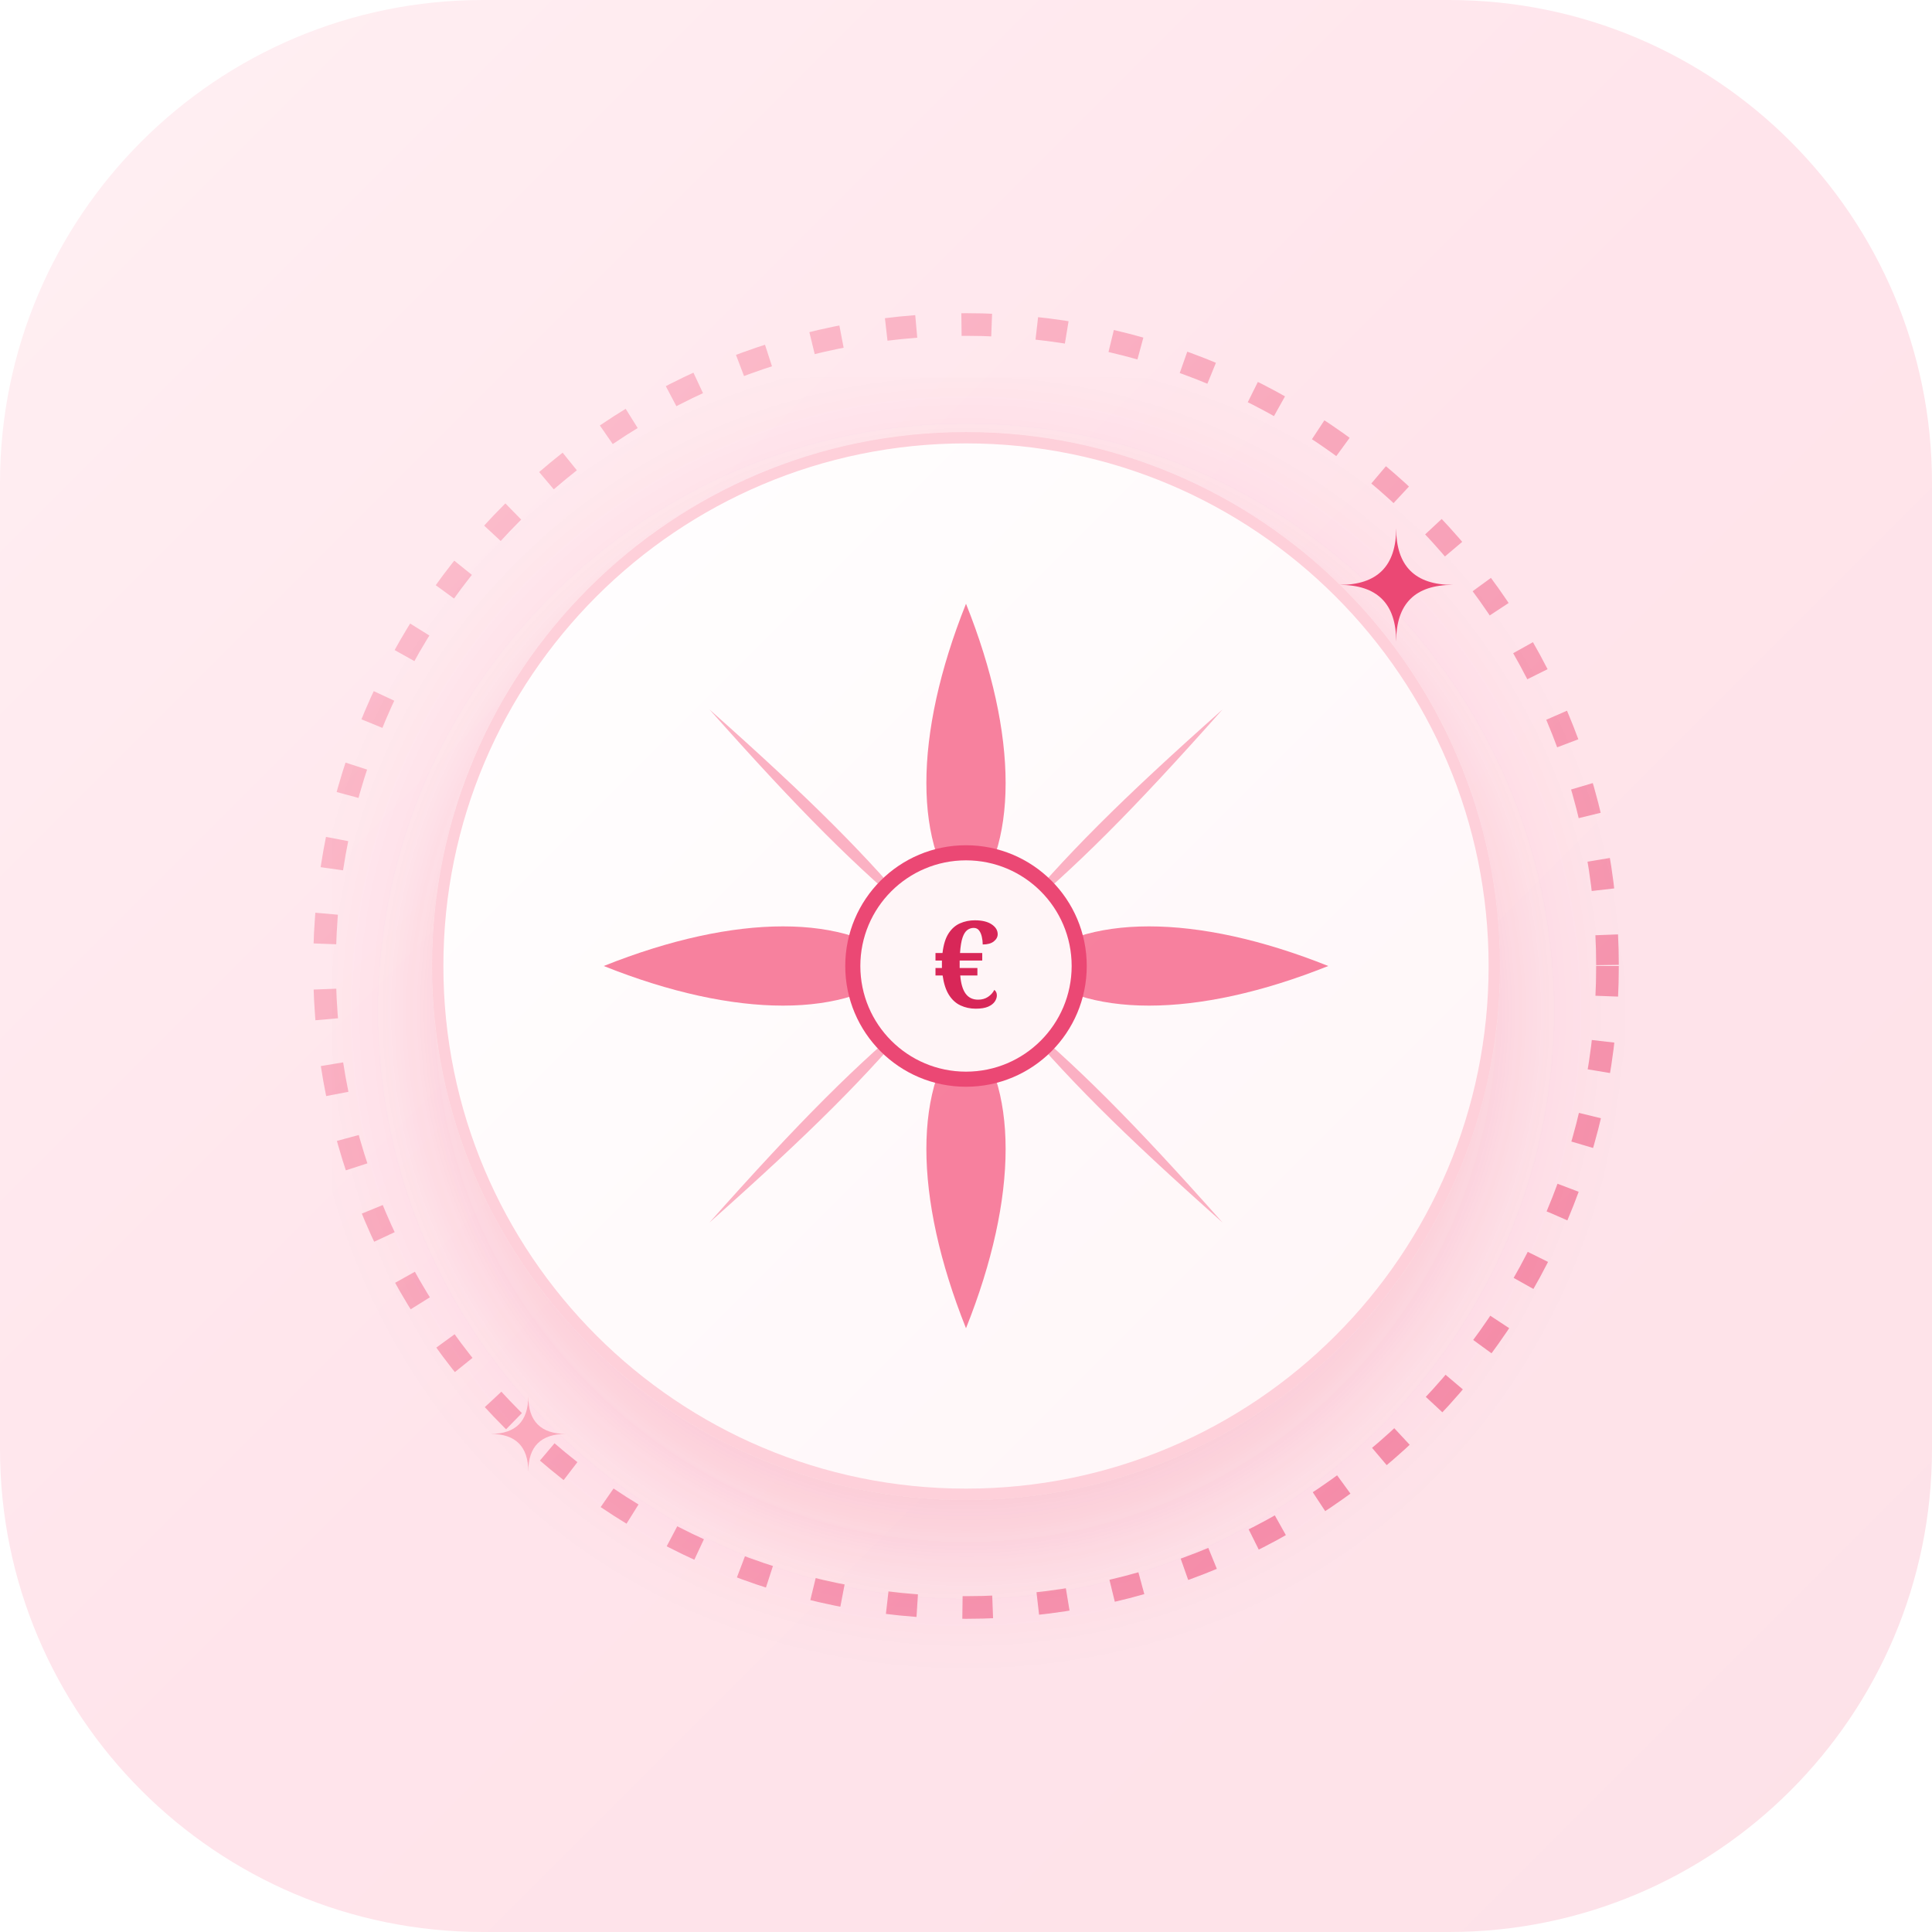
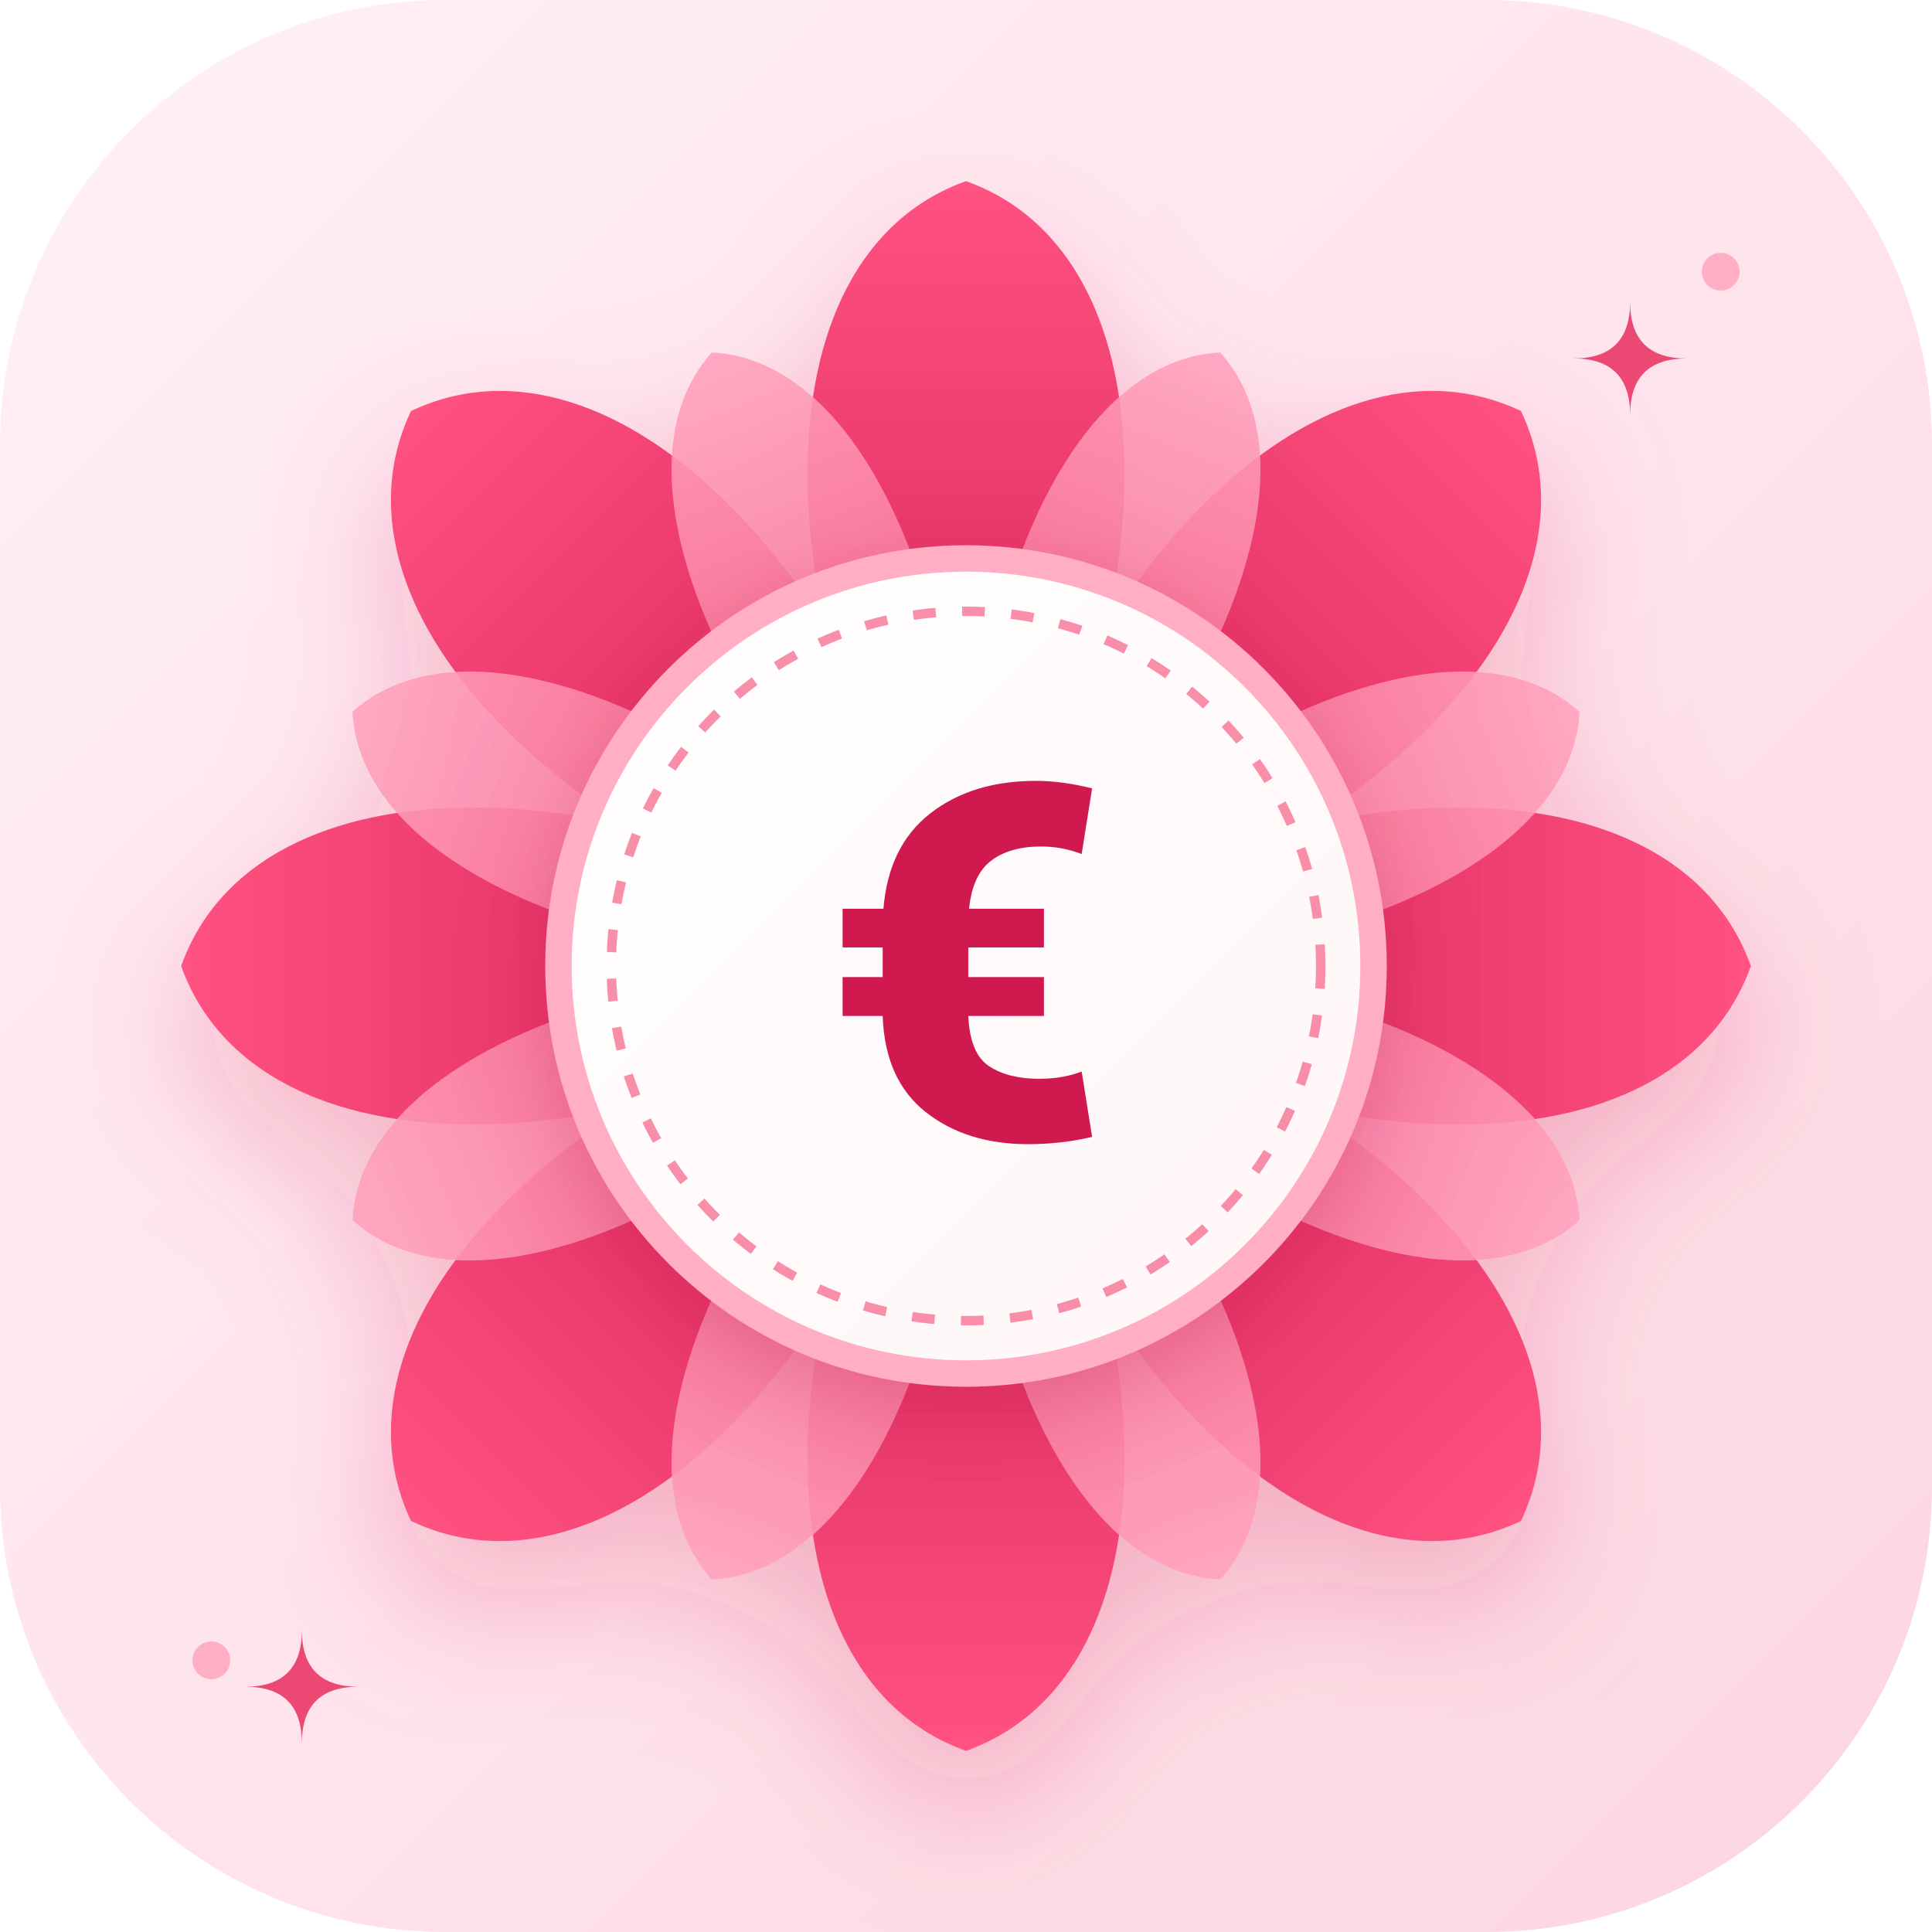
<svg xmlns="http://www.w3.org/2000/svg" viewBox="0 0 512 512" width="100%" height="100%">
  <defs>
    <linearGradient id="bgGrad" x1="0%" y1="0%" x2="100%" y2="100%">
-       <stop offset="0%" stop-color="#FFF0F3" />
-       <stop offset="50%" stop-color="#FFE4EB" />
-       <stop offset="100%" stop-color="#FDE2E8" />
+       <stop offset="0%" stop-color="#FFF0F5" />
+       <stop offset="50%" stop-color="#FFE4ED" />
+       <stop offset="100%" stop-color="#FCD5E0" />
    </linearGradient>
-     <linearGradient id="ringGrad" x1="0%" y1="0%" x2="100%" y2="100%">
-       <stop offset="0%" stop-color="#FBA9BC" />
-       <stop offset="100%" stop-color="#EB4874" />
+     <linearGradient id="petalGrad" x1="0%" y1="0%" x2="0%" y2="100%">
+       <stop offset="0%" stop-color="#FF5281" />
+       <stop offset="100%" stop-color="#CF194F" />
    </linearGradient>
-     <linearGradient id="coreGrad" x1="0%" y1="0%" x2="100%" y2="100%">
+     <linearGradient id="petalLightGrad" x1="0%" y1="0%" x2="0%" y2="100%">
+       <stop offset="0%" stop-color="#FFA1BD" />
+       <stop offset="100%" stop-color="#F85987" />
+     </linearGradient>
+     <linearGradient id="medallionGrad" x1="0%" y1="0%" x2="100%" y2="100%">
      <stop offset="0%" stop-color="#FFFFFF" />
      <stop offset="100%" stop-color="#FFF5F7" />
    </linearGradient>
-     <filter id="softShadow" x="-10%" y="-10%" width="130%" height="130%">
-       <feDropShadow dx="0" dy="12" stdDeviation="16" flood-color="#EB4874" flood-opacity="0.18" />
+     <filter id="flowerShadow" x="-20%" y="-20%" width="140%" height="140%">
+       <feDropShadow dx="0" dy="16" stdDeviation="18" flood-color="#D82258" flood-opacity="0.25" />
    </filter>
+     <filter id="medallionShadow" x="-20%" y="-20%" width="140%" height="140%">
+       <feDropShadow dx="0" dy="8" stdDeviation="12" flood-color="#9C103A" flood-opacity="0.20" />
+     </filter>
+     <path id="mainPetal" d="M 256,256 C 200,165 200,68 256,48 C 312,68 312,165 256,256 Z" />
+     <path id="innerPetal" d="M 256,256 C 218,175 218,98 256,80 C 294,98 294,175 256,256 Z" />
  </defs>
-   <rect width="512" height="512" rx="128" fill="url(#bgGrad)" />
-   <circle cx="256" cy="256" r="170" fill="none" stroke="url(#ringGrad)" stroke-width="6" stroke-dasharray="8 12" opacity="0.6" />
-   <circle cx="256" cy="256" r="140" fill="url(#coreGrad)" filter="url(#softShadow)" stroke="#FED0DA" stroke-width="3" />
-   <g fill="#EB4874" opacity="0.9">
-     <path d="M 256 160 C 242 195 242 225 256 240 C 270 225 270 195 256 160 Z" fill="#F67393" />
-     <path d="M 256 352 C 242 317 242 287 256 272 C 270 287 270 317 256 352 Z" fill="#F67393" />
-     <path d="M 352 256 C 317 242 287 242 272 256 C 287 270 317 270 352 256 Z" fill="#F67393" />
-     <path d="M 160 256 C 195 242 225 242 240 256 C 225 270 195 270 160 256 Z" fill="#F67393" />
-     <path d="M 324 188 C 300 215 285 230 268 244 C 282 227 297 212 324 188 Z" fill="#FBA9BC" />
-     <path d="M 188 324 C 212 297 227 282 244 268 C 230 285 215 300 188 324 Z" fill="#FBA9BC" />
-     <path d="M 324 324 C 297 300 282 285 268 268 C 285 282 300 297 324 324 Z" fill="#FBA9BC" />
-     <path d="M 188 188 C 215 212 230 227 244 244 C 227 230 212 215 188 188 Z" fill="#FBA9BC" />
+   <rect width="512" height="512" rx="118" fill="url(#bgGrad)" />
+   <g filter="url(#flowerShadow)">
+     <g fill="url(#petalGrad)">
+       <use href="#mainPetal" />
+       <use href="#mainPetal" transform="rotate(45 256 256)" />
+       <use href="#mainPetal" transform="rotate(90 256 256)" />
+       <use href="#mainPetal" transform="rotate(135 256 256)" />
+       <use href="#mainPetal" transform="rotate(180 256 256)" />
+       <use href="#mainPetal" transform="rotate(225 256 256)" />
+       <use href="#mainPetal" transform="rotate(270 256 256)" />
+       <use href="#mainPetal" transform="rotate(315 256 256)" />
+     </g>
+     <g fill="url(#petalLightGrad)" opacity="0.88">
+       <use href="#innerPetal" transform="rotate(22.5 256 256)" />
+       <use href="#innerPetal" transform="rotate(67.5 256 256)" />
+       <use href="#innerPetal" transform="rotate(112.5 256 256)" />
+       <use href="#innerPetal" transform="rotate(157.5 256 256)" />
+       <use href="#innerPetal" transform="rotate(202.5 256 256)" />
+       <use href="#innerPetal" transform="rotate(247.5 256 256)" />
+       <use href="#innerPetal" transform="rotate(292.5 256 256)" />
+       <use href="#innerPetal" transform="rotate(337.5 256 256)" />
+     </g>
  </g>
-   <circle cx="256" cy="256" r="32" fill="#EB4874" />
-   <circle cx="256" cy="256" r="28" fill="#FFF5F7" />
-   <text x="256" y="267" font-family="'Playfair Display', Georgia, serif" font-size="32" font-weight="bold" fill="#D82758" text-anchor="middle">€</text>
-   <path d="M 370 140 Q 370 155 385 155 Q 370 155 370 170 Q 370 155 355 155 Q 370 155 370 140 Z" fill="#EB4874" />
-   <path d="M 140 370 Q 140 380 150 380 Q 140 380 140 390 Q 140 380 130 380 Q 140 380 140 370 Z" fill="#FBA9BC" />
+   <circle cx="256" cy="256" r="108" fill="url(#medallionGrad)" stroke="#FFAEC3" stroke-width="7" filter="url(#medallionShadow)" />
+   <circle cx="256" cy="256" r="94" fill="none" stroke="#F67393" stroke-width="2.5" stroke-dasharray="6 7" opacity="0.8" />
+   <text x="256" y="302" font-family="-apple-system, BlinkMacSystemFont, 'SF Pro Display', 'Segoe UI', Roboto, 'Playfair Display', Georgia, serif" font-size="132" font-weight="800" fill="#CF194F" text-anchor="middle">€</text>
+   <g fill="#EB4874">
+     <path d="M 432 80 Q 432 95 447 95 Q 432 95 432 110 Q 432 95 417 95 Q 432 95 432 80 Z" />
+     <circle cx="456" cy="72" r="5" fill="#FFAEC3" />
+     <path d="M 80 432 Q 80 447 95 447 Q 80 447 80 462 Q 80 447 65 447 Q 80 447 80 432 Z" />
+     <circle cx="56" cy="440" r="5" fill="#FFAEC3" />
+   </g>
</svg>
